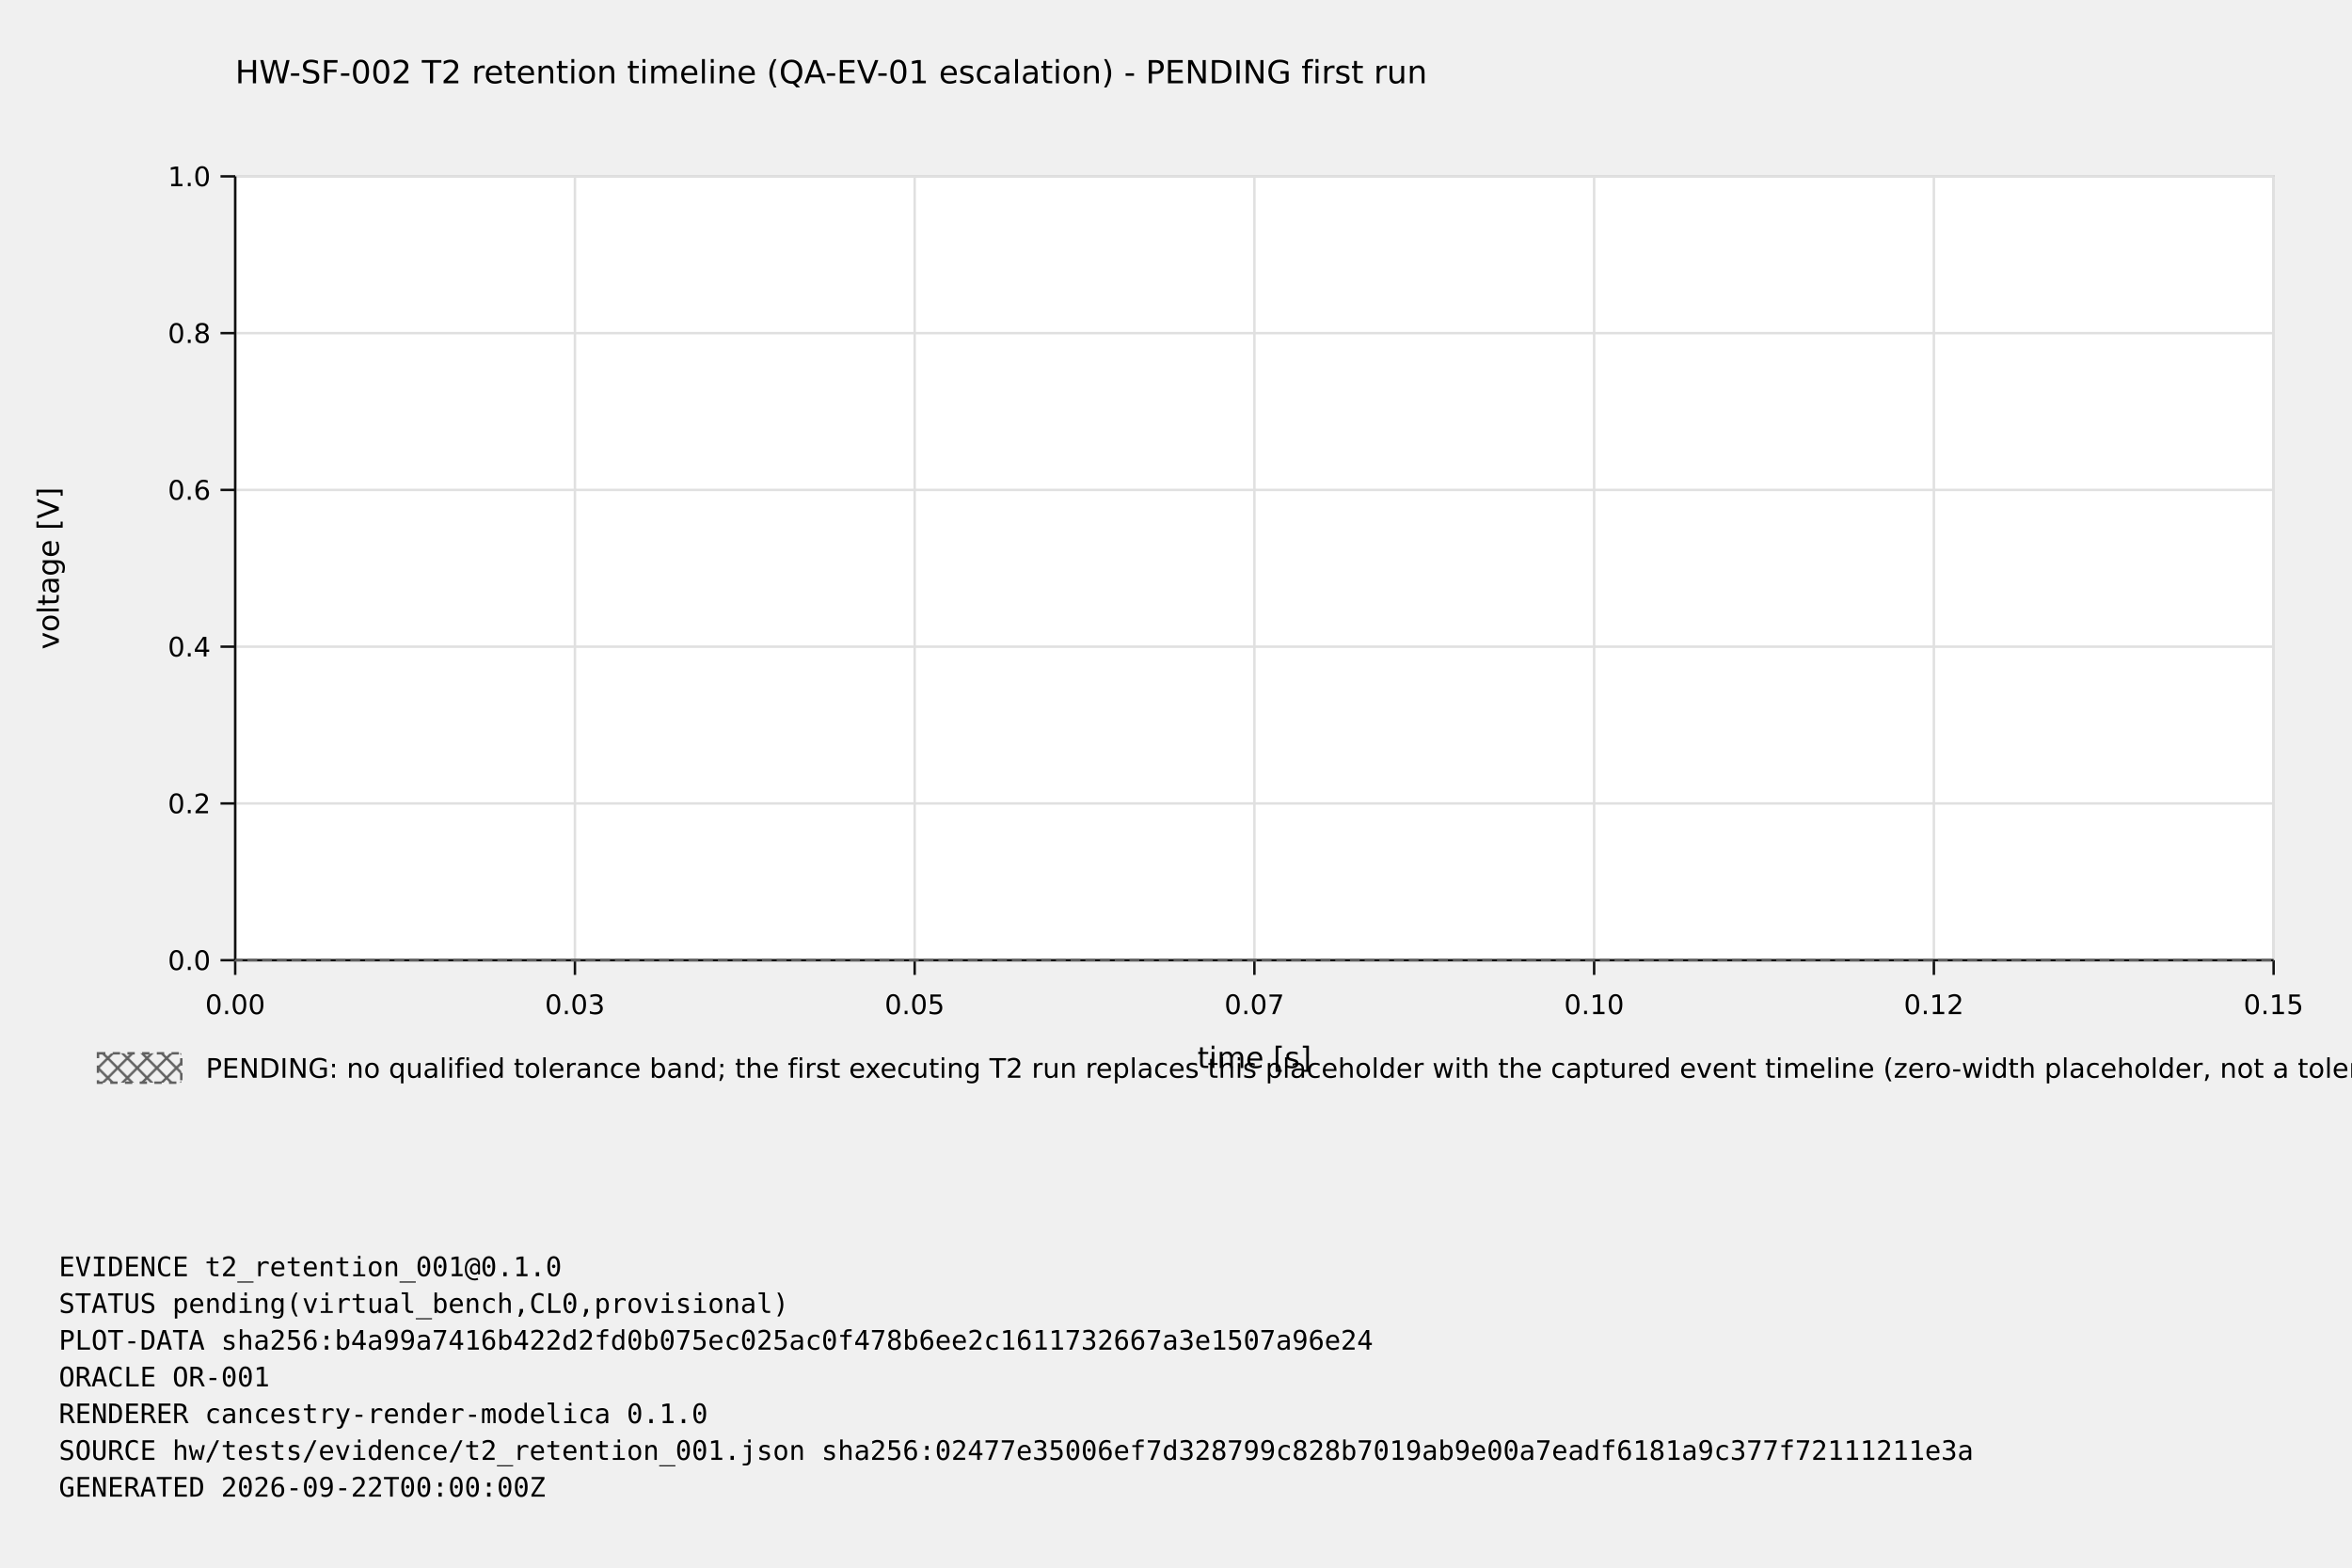
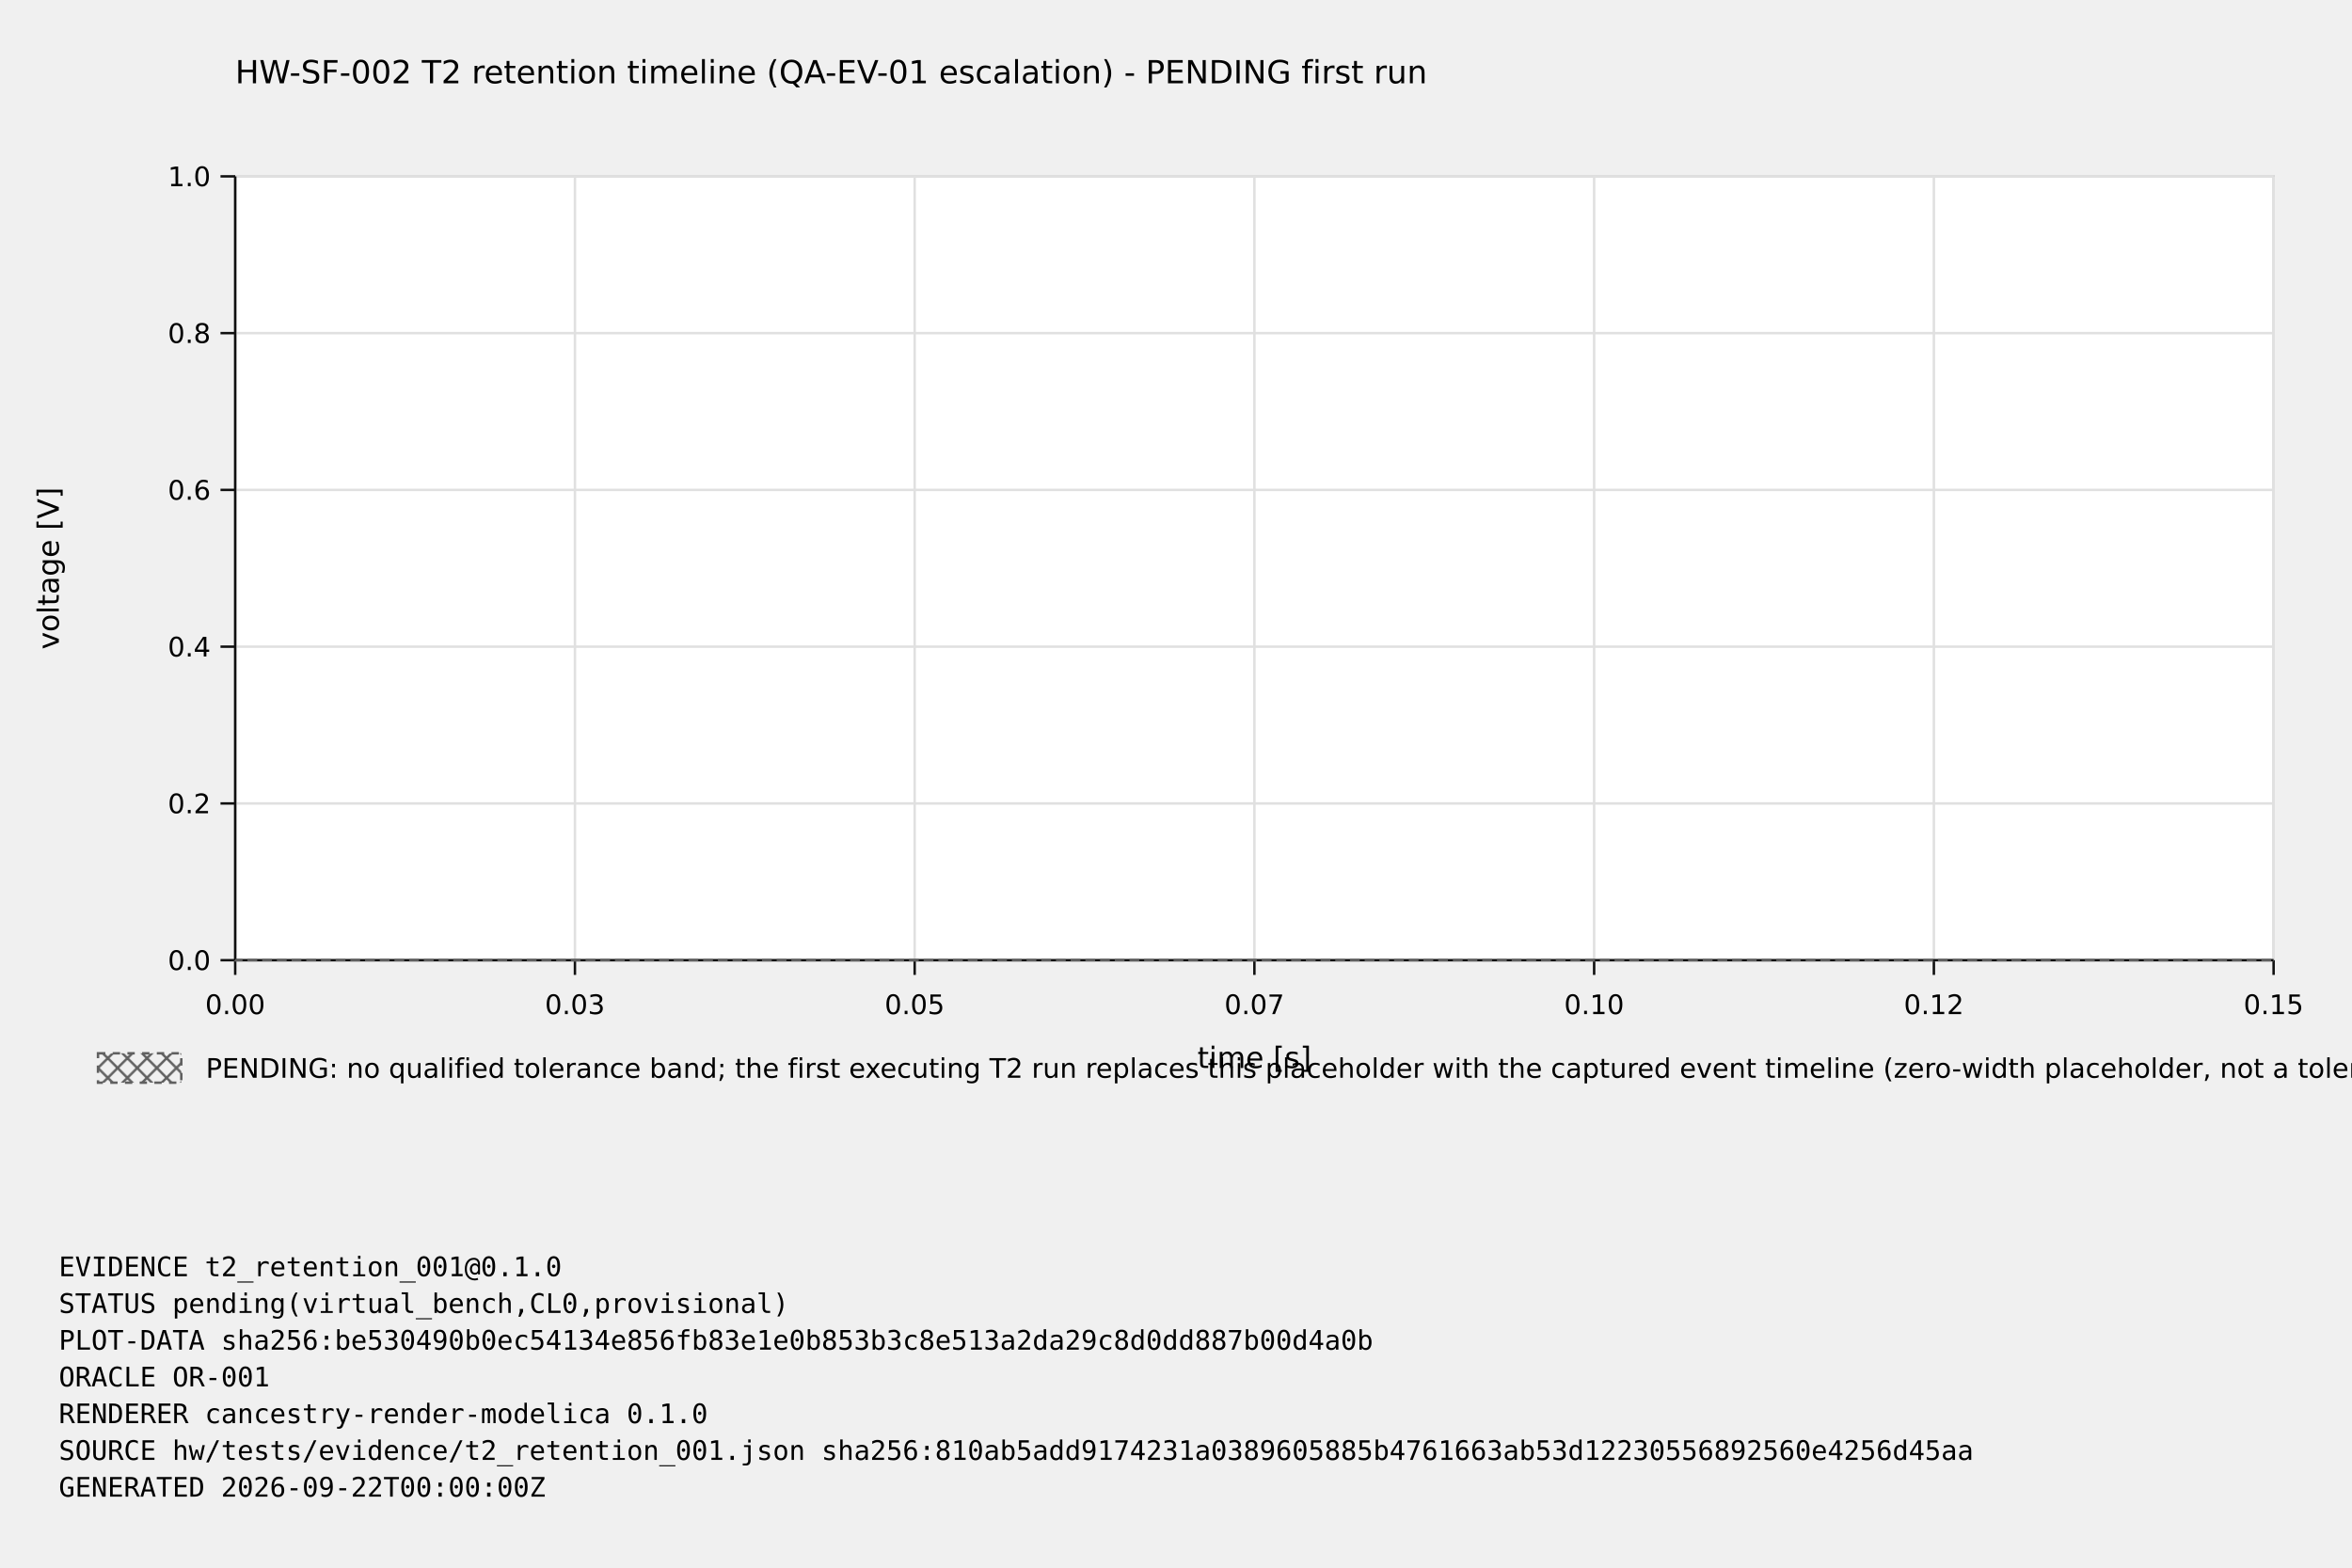
<svg xmlns="http://www.w3.org/2000/svg" width="960" height="640" viewBox="0 0 960 640" role="img" aria-labelledby="t2_retention_001-title t2_retention_001-desc">
  <defs>
    <pattern id="hatch-0" width="8" height="8" patternUnits="userSpaceOnUse">
      <line x1="0" y1="0" x2="8" y2="8" stroke="#606060" stroke-width="1" />
      <line x1="8" y1="0" x2="0" y2="8" stroke="#606060" stroke-width="1" />
    </pattern>
  </defs>
  <rect x="96" y="72" width="832" height="320" fill="#ffffff" stroke="#d0d0d0" />
  <line x1="96.000" y1="72" x2="96.000" y2="392" stroke="#e0e0e0" />
  <line x1="96.000" y1="392" x2="96.000" y2="398" stroke="#101010" />
  <text x="96.000" y="414" text-anchor="middle" font-family="DejaVu Sans, sans-serif" font-size="11">0.00</text>
  <line x1="234.667" y1="72" x2="234.667" y2="392" stroke="#e0e0e0" />
  <line x1="234.667" y1="392" x2="234.667" y2="398" stroke="#101010" />
  <text x="234.667" y="414" text-anchor="middle" font-family="DejaVu Sans, sans-serif" font-size="11">0.03</text>
  <line x1="373.333" y1="72" x2="373.333" y2="392" stroke="#e0e0e0" />
  <line x1="373.333" y1="392" x2="373.333" y2="398" stroke="#101010" />
  <text x="373.333" y="414" text-anchor="middle" font-family="DejaVu Sans, sans-serif" font-size="11">0.05</text>
  <line x1="512.000" y1="72" x2="512.000" y2="392" stroke="#e0e0e0" />
  <line x1="512.000" y1="392" x2="512.000" y2="398" stroke="#101010" />
  <text x="512.000" y="414" text-anchor="middle" font-family="DejaVu Sans, sans-serif" font-size="11">0.07</text>
  <line x1="650.667" y1="72" x2="650.667" y2="392" stroke="#e0e0e0" />
  <line x1="650.667" y1="392" x2="650.667" y2="398" stroke="#101010" />
  <text x="650.667" y="414" text-anchor="middle" font-family="DejaVu Sans, sans-serif" font-size="11">0.10</text>
  <line x1="789.333" y1="72" x2="789.333" y2="392" stroke="#e0e0e0" />
  <line x1="789.333" y1="392" x2="789.333" y2="398" stroke="#101010" />
  <text x="789.333" y="414" text-anchor="middle" font-family="DejaVu Sans, sans-serif" font-size="11">0.12</text>
  <line x1="928.000" y1="72" x2="928.000" y2="392" stroke="#e0e0e0" />
  <line x1="928.000" y1="392" x2="928.000" y2="398" stroke="#101010" />
  <text x="928.000" y="414" text-anchor="middle" font-family="DejaVu Sans, sans-serif" font-size="11">0.15</text>
  <line x1="96" y1="392.000" x2="928" y2="392.000" stroke="#e0e0e0" />
  <line x1="90" y1="392.000" x2="96" y2="392.000" stroke="#101010" />
  <text x="86" y="396.000" text-anchor="end" font-family="DejaVu Sans, sans-serif" font-size="11">0.0</text>
  <line x1="96" y1="328.000" x2="928" y2="328.000" stroke="#e0e0e0" />
  <line x1="90" y1="328.000" x2="96" y2="328.000" stroke="#101010" />
  <text x="86" y="332.000" text-anchor="end" font-family="DejaVu Sans, sans-serif" font-size="11">0.2</text>
  <line x1="96" y1="264.000" x2="928" y2="264.000" stroke="#e0e0e0" />
  <line x1="90" y1="264.000" x2="96" y2="264.000" stroke="#101010" />
  <text x="86" y="268.000" text-anchor="end" font-family="DejaVu Sans, sans-serif" font-size="11">0.4</text>
  <line x1="96" y1="200.000" x2="928" y2="200.000" stroke="#e0e0e0" />
  <line x1="90" y1="200.000" x2="96" y2="200.000" stroke="#101010" />
  <text x="86" y="204.000" text-anchor="end" font-family="DejaVu Sans, sans-serif" font-size="11">0.6</text>
  <line x1="96" y1="136.000" x2="928" y2="136.000" stroke="#e0e0e0" />
  <line x1="90" y1="136.000" x2="96" y2="136.000" stroke="#101010" />
  <text x="86" y="140.000" text-anchor="end" font-family="DejaVu Sans, sans-serif" font-size="11">0.8</text>
  <line x1="96" y1="72.000" x2="928" y2="72.000" stroke="#e0e0e0" />
  <line x1="90" y1="72.000" x2="96" y2="72.000" stroke="#101010" />
  <text x="86" y="76.000" text-anchor="end" font-family="DejaVu Sans, sans-serif" font-size="11">1.0</text>
  <line x1="96" y1="392" x2="928" y2="392" stroke="#101010" />
  <line x1="96" y1="72" x2="96" y2="392" stroke="#101010" />
  <text x="512" y="436" text-anchor="middle" font-family="DejaVu Sans, sans-serif" font-size="12">time [s]</text>
  <text x="24" y="232" text-anchor="middle" font-family="DejaVu Sans, sans-serif" font-size="12" transform="rotate(-90 24 232)">voltage [V]</text>
  <polygon points="96.000,392.000 928.000,392.000 928.000,392.000 96.000,392.000" fill="url(#hatch-0)" stroke="#606060" stroke-width="1" stroke-dasharray="3 3" />
  <text x="96" y="34" font-family="DejaVu Sans, sans-serif" font-size="13">HW-SF-002 T2 retention timeline (QA-EV-01 escalation) - PENDING first run</text>
  <g transform="translate(40,436)">
    <rect x="0" y="-6" width="34" height="12" fill="url(#hatch-0)" stroke="#606060" stroke-dasharray="3 3" />
    <text x="44" y="4" font-family="DejaVu Sans, sans-serif" font-size="11">PENDING: no qualified tolerance band; the first executing T2 run replaces this placeholder with the captured event timeline (zero-width placeholder, not a tolerance claim)</text>
  </g>
  <text x="24" y="521" font-family="DejaVu Sans Mono, monospace" font-size="11">EVIDENCE  t2_retention_001@0.1.0</text>
  <text x="24" y="536" font-family="DejaVu Sans Mono, monospace" font-size="11">STATUS  pending(virtual_bench,CL0,provisional)</text>
-   <text x="24" y="551" font-family="DejaVu Sans Mono, monospace" font-size="11">PLOT-DATA  sha256:b4a99a7416b422d2fd0b075ec025ac0f478b6ee2c1611732667a3e1507a96e24</text>
+   <text x="24" y="551" font-family="DejaVu Sans Mono, monospace" font-size="11">PLOT-DATA  sha256:be530490b0ec54134e856fb83e1e0b853b3c8e513a2da29c8d0dd887b00d4a0b</text>
  <text x="24" y="566" font-family="DejaVu Sans Mono, monospace" font-size="11">ORACLE  OR-001</text>
  <text x="24" y="581" font-family="DejaVu Sans Mono, monospace" font-size="11">RENDERER  cancestry-render-modelica 0.1.0</text>
-   <text x="24" y="596" font-family="DejaVu Sans Mono, monospace" font-size="11">SOURCE  hw/tests/evidence/t2_retention_001.json sha256:02477e35006ef7d328799c828b7019ab9e00a7eadf6181a9c377f72111211e3a</text>
+   <text x="24" y="596" font-family="DejaVu Sans Mono, monospace" font-size="11">SOURCE  hw/tests/evidence/t2_retention_001.json sha256:810ab5add9174231a0389605885b4761663ab53d12230556892560e4256d45aa</text>
  <text x="24" y="611" font-family="DejaVu Sans Mono, monospace" font-size="11">GENERATED  2026-09-22T00:00:00Z</text>
</svg>
